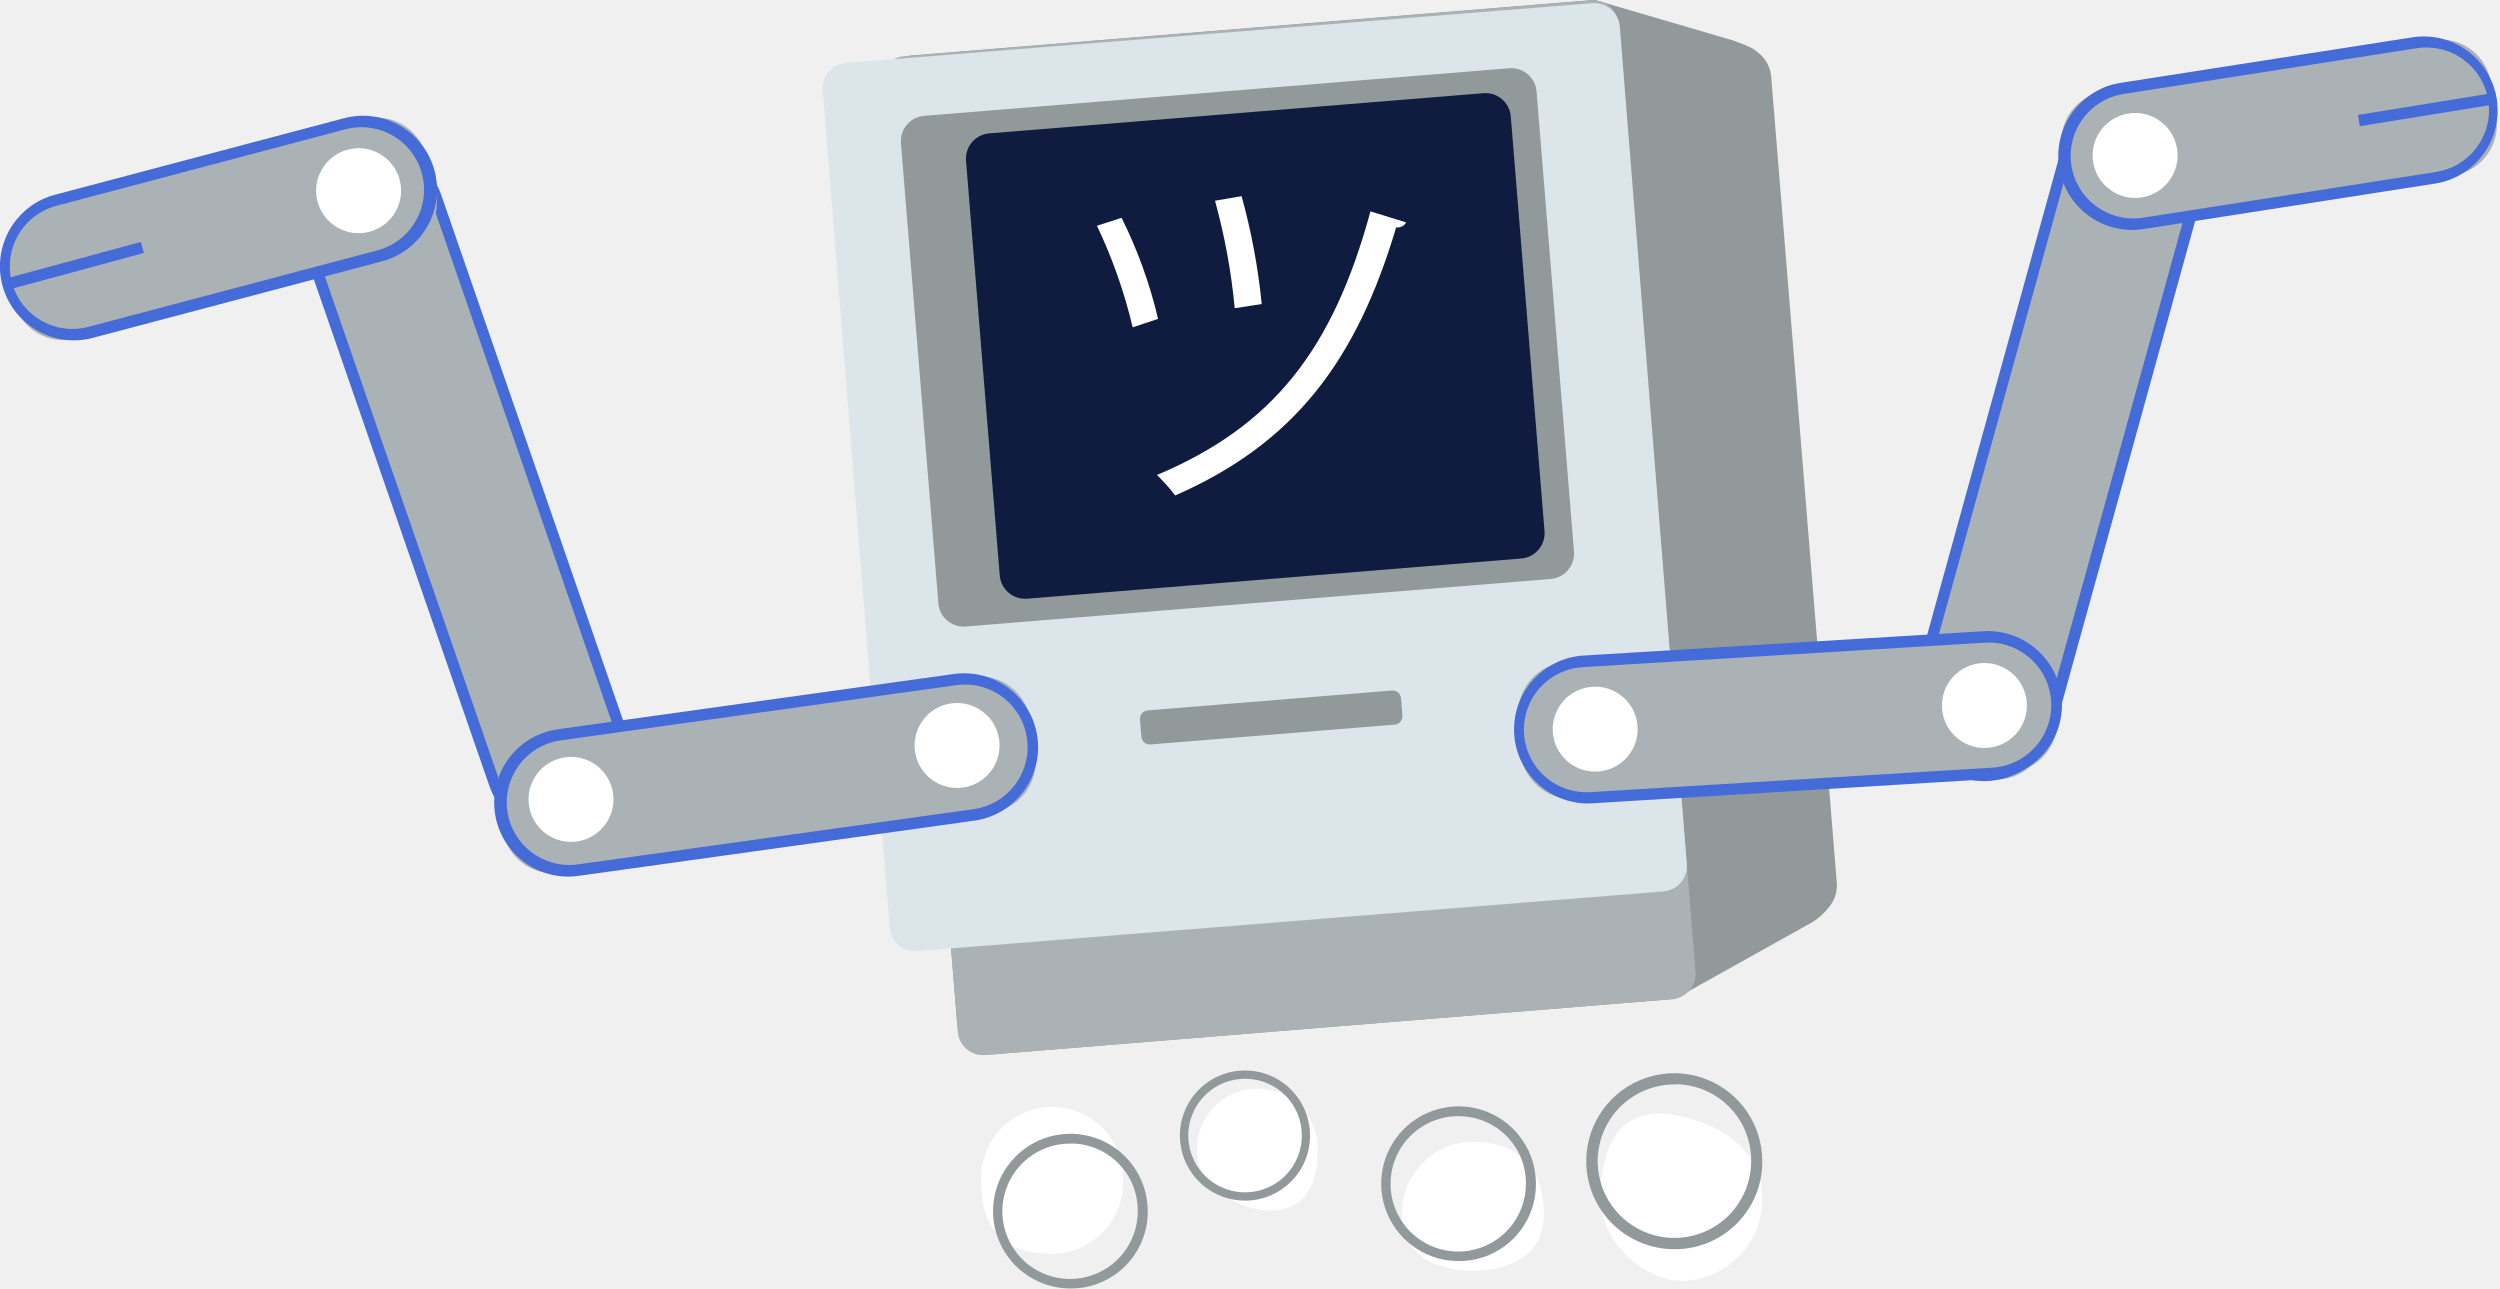
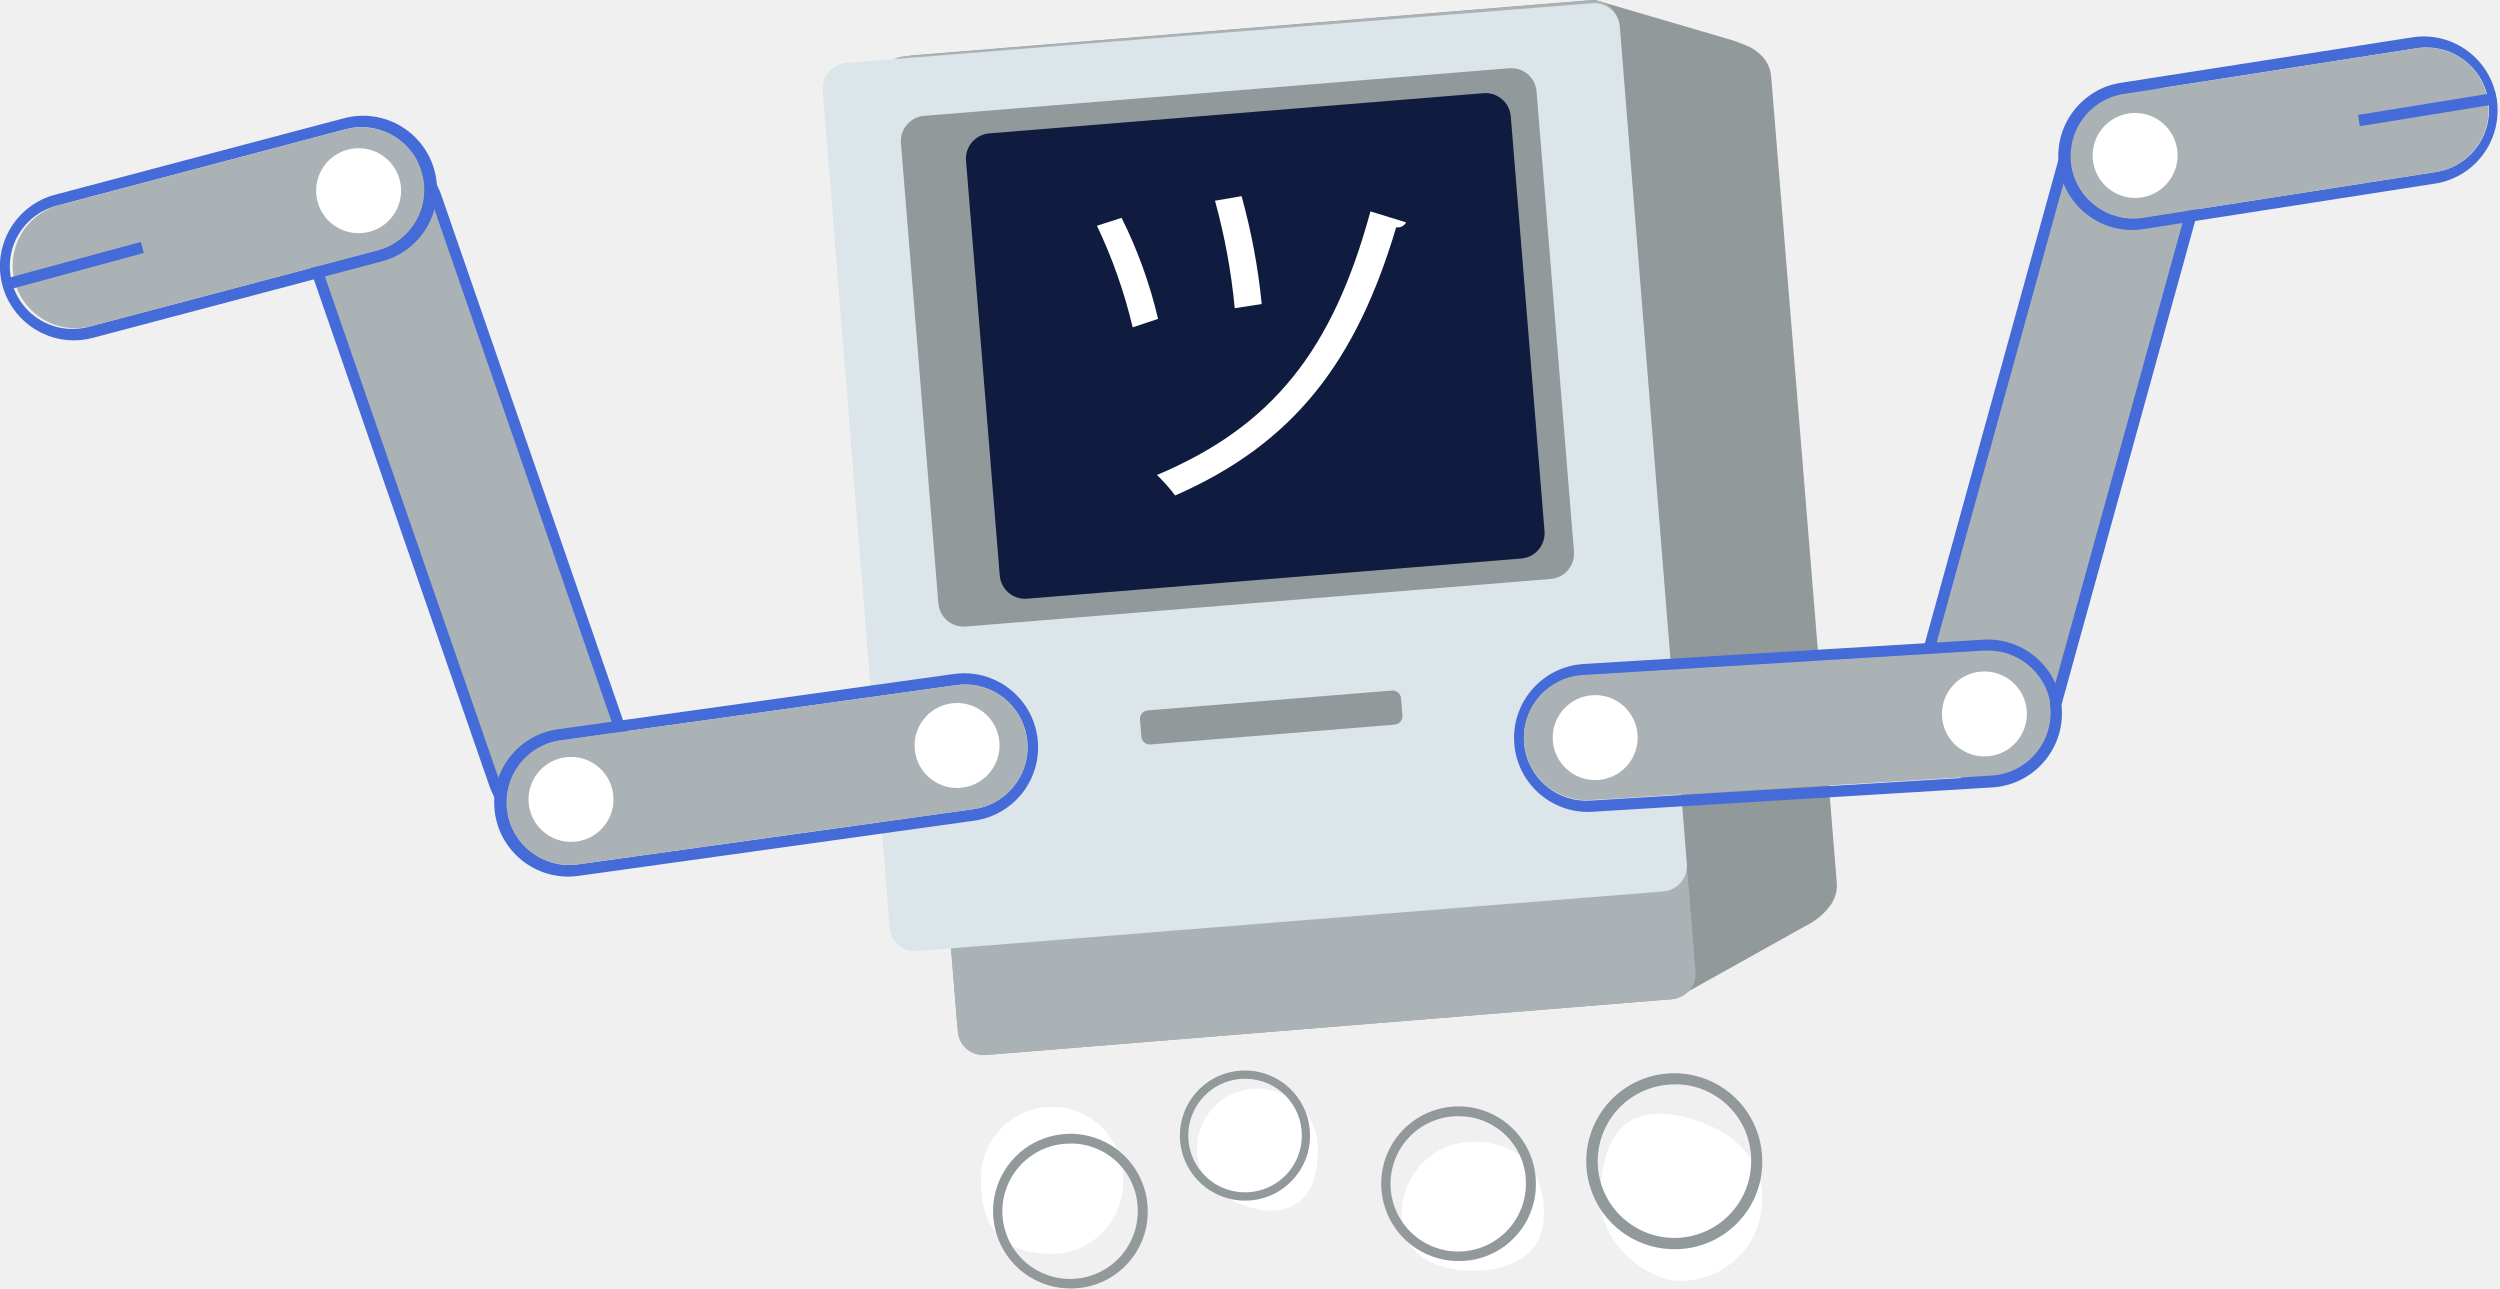
<svg xmlns="http://www.w3.org/2000/svg" viewBox="0 0 295.43 152.26">
  <path d="M215.77,133.22l-15.56,8.69-80.47,6.55a4,4,0,0,1-4.35-3.7l-4.48-55-4.48-55a4,4,0,0,1,3.7-4.35l80.58-6.56,16.37,4.8c2.08,0.76,2.31.88,3.1,1.55A4,4,0,0,1,211.59,33l3.93,48.28,3.82,46.94a4,4,0,0,1-1,2.94A7.52,7.52,0,0,1,215.77,133.22Z" transform="translate(-2.28 -23.87)" fill="#92999b" />
  <rect x="110.77" y="27.01" width="87.47" height="118.42" rx="3" ry="3" transform="translate(-8.77 -11.05) rotate(-4.65)" fill="#aab2b5" />
  <rect x="103.07" y="27.34" width="94.19" height="104.96" rx="3" ry="3" transform="matrix(1, -0.08, 0.08, 1, -8.27, -11.42)" fill="#dbe5ea" />
  <rect x="110.84" y="34.63" width="75.36" height="60.55" rx="3" ry="3" transform="translate(-7.06 -11.6) rotate(-4.65)" fill="#92999b" />
  <rect x="137.04" y="106.62" width="30.95" height="4.04" rx="1" ry="1" transform="translate(-10.6 -11.13) rotate(-4.65)" fill="#92999b" />
  <rect x="118.33" y="37.15" width="64.59" height="55.17" rx="3" ry="3" transform="translate(-7.04 -11.43) rotate(-4.65)" fill="#0f1c3f" />
  <path d="M135,163.49a8.48,8.48,0,0,1-8.39,8.56c-4.64,0-8.39-1.95-8.39-8.56A8.4,8.4,0,1,1,135,163.49Z" transform="translate(-2.28 -23.87)" fill="#fff" />
  <path d="M128.91,176.13a9.14,9.14,0,1,1,9-9.14A9.07,9.07,0,0,1,128.91,176.13Zm0-17.12a8,8,0,1,0,7.82,8A7.91,7.91,0,0,0,128.91,159Z" transform="translate(-2.28 -23.87)" fill="#92999b" />
  <path d="M158,159.92c0,4-1.57,7-5.51,7s-8.76-3-8.76-7A7.14,7.14,0,1,1,158,159.92Z" transform="translate(-2.28 -23.87)" fill="#fff" />
  <path d="M149.47,165.75a7.69,7.69,0,1,1,7.62-7.69A7.67,7.67,0,0,1,149.47,165.75Zm0-14.4a6.71,6.71,0,1,0,6.65,6.71A6.69,6.69,0,0,0,149.47,151.35Z" transform="translate(-2.28 -23.87)" fill="#92999b" />
  <path d="M184.72,167.35c0,4.73-3.76,6.68-8.39,6.68s-8.39-1.95-8.39-6.68a8.48,8.48,0,0,1,8.39-8.56C181,158.79,184.72,161.19,184.72,167.35Z" transform="translate(-2.28 -23.87)" fill="#fff" />
  <path d="M174.78,172.89a9.14,9.14,0,1,1,9-9.14A9.07,9.07,0,0,1,174.78,172.89Zm0-17.12a8,8,0,1,0,7.82,8A7.91,7.91,0,0,0,174.78,155.78Z" transform="translate(-2.28 -23.87)" fill="#92999b" />
  <path d="M210.52,165.51a9.64,9.64,0,0,1-9.55,9.73c-4.09,0-9.55-4.36-9.55-9.73s1.64-11.48,9.55-9.73C206.13,156.92,210.52,160.14,210.52,165.51Z" transform="translate(-2.28 -23.87)" fill="#fff" />
  <path d="M200.33,171.49a10.4,10.4,0,1,1,10.2-10.4A10.31,10.31,0,0,1,200.33,171.49Zm0-19.47a9.07,9.07,0,1,0,8.89,9.07A9,9,0,0,0,200.33,152Z" transform="translate(-2.28 -23.87)" fill="#92999b" />
  <rect x="15.48" y="73.93" width="83.73" height="16.15" rx="6" ry="6" transform="translate(-3.67 139.15) rotate(-109.09)" fill="#aab2b5" />
  <path d="M68.41,122.69a8.8,8.8,0,0,1-8.28-5.89L38,52.94a8.75,8.75,0,1,1,16.53-5.72l22.1,63.86A8.75,8.75,0,0,1,68.41,122.69Zm-22.13-80a7.41,7.41,0,0,0-7,9.82l22.1,63.86a7.4,7.4,0,0,0,14-4.84L53.29,47.66A7.45,7.45,0,0,0,46.28,42.67Z" transform="translate(-2.28 -23.87)" fill="#456bd9" />
-   <rect x="61.08" y="107.36" width="63.54" height="16.15" rx="6" ry="6" transform="translate(-17.35 -9.92) rotate(-7.95)" fill="#aab2b5" />
  <path d="M69.38,127.46a8.75,8.75,0,0,1-1.2-17.41l46.94-6.55a8.75,8.75,0,0,1,2.42,17.33l-46.94,6.55A8.86,8.86,0,0,1,69.38,127.46Zm46.95-22.7a7.36,7.36,0,0,0-1,.07l-46.94,6.55a7.4,7.4,0,0,0,2,14.66l46.94-6.55A7.4,7.4,0,0,0,116.33,104.76Z" transform="translate(-2.28 -23.87)" fill="#456bd9" />
+   <path d="M122.22,116.61a7.4,7.4,0,0,0-6.92-11.78l-46.94,6.55a7.4,7.4,0,0,0,2,14.66l46.94-6.55A7.35,7.35,0,0,0,122.22,116.61Z" transform="translate(-2.28 -23.87)" fill="#aab2b5" />
  <circle cx="69.75" cy="118.34" r="5.02" transform="translate(-17.97 -13.09) rotate(-7.95)" fill="#fff" />
  <circle cx="115.38" cy="111.97" r="5.02" transform="translate(-16.66 -6.84) rotate(-7.95)" fill="#fff" />
-   <rect x="2.37" y="42.75" width="51.31" height="16.15" rx="6" ry="6" transform="matrix(0.97, -0.26, 0.26, 0.97, -14.4, -14.97)" fill="#aab2b5" />
  <path d="M11,64.09a8.75,8.75,0,0,1-2.25-17.2l34-9a8.75,8.75,0,1,1,4.49,16.91l-34,9A8.74,8.74,0,0,1,11,64.09ZM45,38.9a7.38,7.38,0,0,0-1.9.25l-34,9a7.4,7.4,0,1,0,3.8,14.3l34-9A7.4,7.4,0,0,0,45,38.9Z" transform="translate(-2.28 -23.87)" fill="#456bd9" />
+   <path d="M52.17,44.4a7.39,7.39,0,0,0-9.05-5.25l-34,9a7.4,7.4,0,0,0,3.8,14.3l34-9A7.41,7.41,0,0,0,52.17,44.4Z" transform="translate(-2.28 -23.87)" fill="#aab2b5" />
  <circle cx="44.66" cy="46.4" r="5.02" transform="translate(-12.7 -10.84) rotate(-14.88)" fill="#fff" />
  <rect x="2.94" y="54.59" width="16.45" height="1.35" transform="translate(-16.36 -19.02) rotate(-15.18)" fill="#456bd9" />
  <rect x="203.85" y="66.79" width="83.73" height="16.15" rx="6" ry="6" transform="translate(105.93 267.96) rotate(-74.58)" fill="#aab2b5" />
  <path d="M236.73,116.18a8.75,8.75,0,0,1-8.43-11.07l18-65.15a8.75,8.75,0,0,1,16.87,4.65l-18,65.15A8.77,8.77,0,0,1,236.73,116.18Zm10.84-75.86-18,65.15a7.4,7.4,0,0,0,14.27,3.94l18-65.15a7.4,7.4,0,1,0-14.27-3.94h0Z" transform="translate(-2.28 -23.87)" fill="#456bd9" />
-   <rect x="181.78" y="100.56" width="63.54" height="16.15" rx="6" ry="6" transform="translate(431.02 180.23) rotate(176.52)" fill="#aab2b5" />
-   <path d="M189.89,118.82a8.75,8.75,0,0,1-.53-17.48l47.31-2.88a8.78,8.78,0,0,1,9.26,8.2,8.77,8.77,0,0,1-8.2,9.26l-47.31,2.88Zm47.32-19h-0.45l-47.31,2.88a7.4,7.4,0,1,0,.9,14.77l47.31-2.88A7.4,7.4,0,0,0,237.21,99.8Z" transform="translate(-2.28 -23.87)" fill="#456bd9" />
-   <circle cx="236.79" cy="107.22" r="5.02" transform="translate(-8.36 -9.28) rotate(-3.48)" fill="#fff" />
-   <circle cx="190.8" cy="110.02" r="5.02" transform="translate(-8.62 -12.07) rotate(-3.48)" fill="#fff" />
-   <rect x="245.94" y="31.52" width="51.31" height="16.15" rx="6" ry="6" transform="translate(543.77 12.99) rotate(171.13)" fill="#aab2b5" />
+   <path d="M189.89,119.82a8.75,8.75,0,0,1-.53-17.48l47.31-2.88a8.78,8.78,0,0,1,9.26,8.2,8.77,8.77,0,0,1-8.2,9.26l-47.31,2.88Zm47.32-19h-0.45l-47.31,2.88a7.4,7.4,0,1,0,.9,14.77l47.31-2.88A7.4,7.4,0,0,0,237.21,100.8Z" transform="translate(-2.28 -23.87)" fill="#456bd9" />
+   <path d="M244.59,107.75a7.41,7.41,0,0,0-7.38-7h-0.45l-47.31,2.88a7.4,7.4,0,1,0,.9,14.77l47.31-2.88A7.41,7.41,0,0,0,244.59,107.75Z" transform="translate(-2.28 -23.87)" fill="#aab2b5" />
+   <circle cx="236.79" cy="108.22" r="5.02" transform="translate(-8.42 -9.28) rotate(-3.48)" fill="#fff" />
+   <circle cx="190.8" cy="111.02" r="5.02" transform="translate(-8.68 -12.07) rotate(-3.48)" fill="#fff" />
  <path d="M254.22,51.05a8.75,8.75,0,0,1-1.34-17.39l34.74-5.42a8.75,8.75,0,0,1,2.7,17.28l-34.74,5.42A8.82,8.82,0,0,1,254.22,51.05ZM289,29.48a7.41,7.41,0,0,0-1.14.09L253.08,35a7.4,7.4,0,0,0,2.28,14.62l34.74-5.42A7.4,7.4,0,0,0,289,29.48Z" transform="translate(-2.28 -23.87)" fill="#456bd9" />
+   <path d="M296.28,35.75a7.39,7.39,0,0,0-8.45-6.17L253.08,35a7.4,7.4,0,0,0,2.28,14.62l34.74-5.42A7.42,7.42,0,0,0,296.28,35.75Z" transform="translate(-2.28 -23.87)" fill="#aab2b5" />
  <circle cx="254.59" cy="42.25" r="5.02" transform="translate(-5.75 15.88) rotate(-8.87)" fill="#fff" />
  <line x1="278.75" y1="14.22" x2="294.99" y2="11.6" fill="#d1c6c6" />
  <rect x="280.93" y="36.1" width="16.45" height="1.35" transform="translate(-4.44 22.91) rotate(-9.21)" fill="#456bd9" />
  <path d="M134.82,49.61a54.77,54.77,0,0,1,4.31,11.94l-3,1a60.05,60.05,0,0,0-4.22-12Zm33.62,0.54a1.1,1.1,0,0,1-1.17.58c-4.71,15.84-12.07,25.54-26.12,31.69A21.14,21.14,0,0,0,139,80c13.73-5.79,20.78-14.81,25.23-31.15ZM149,47.05a75.33,75.33,0,0,1,2.38,12.75l-3.19.49a73.82,73.82,0,0,0-2.33-12.7Z" transform="translate(-2.28 -23.87)" fill="#fff" />
</svg>
